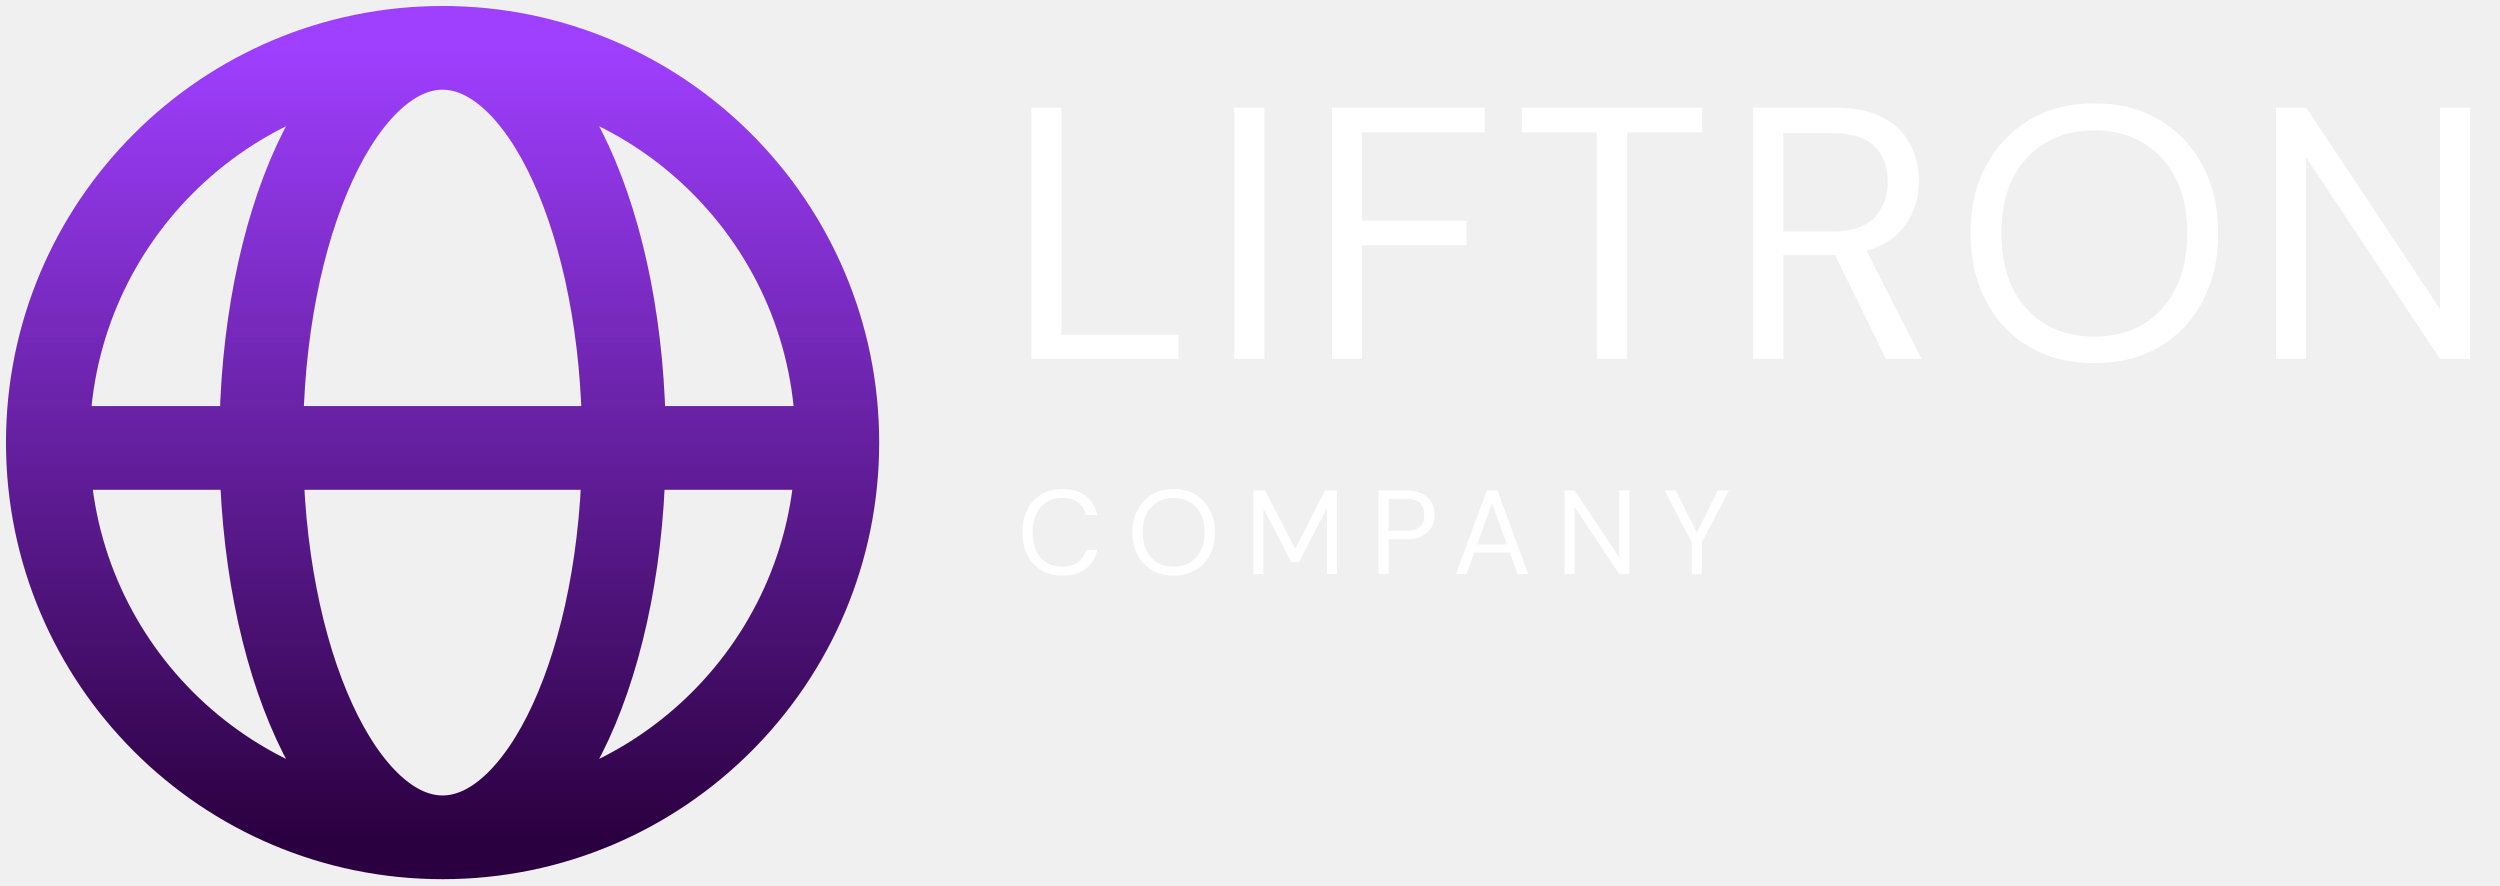
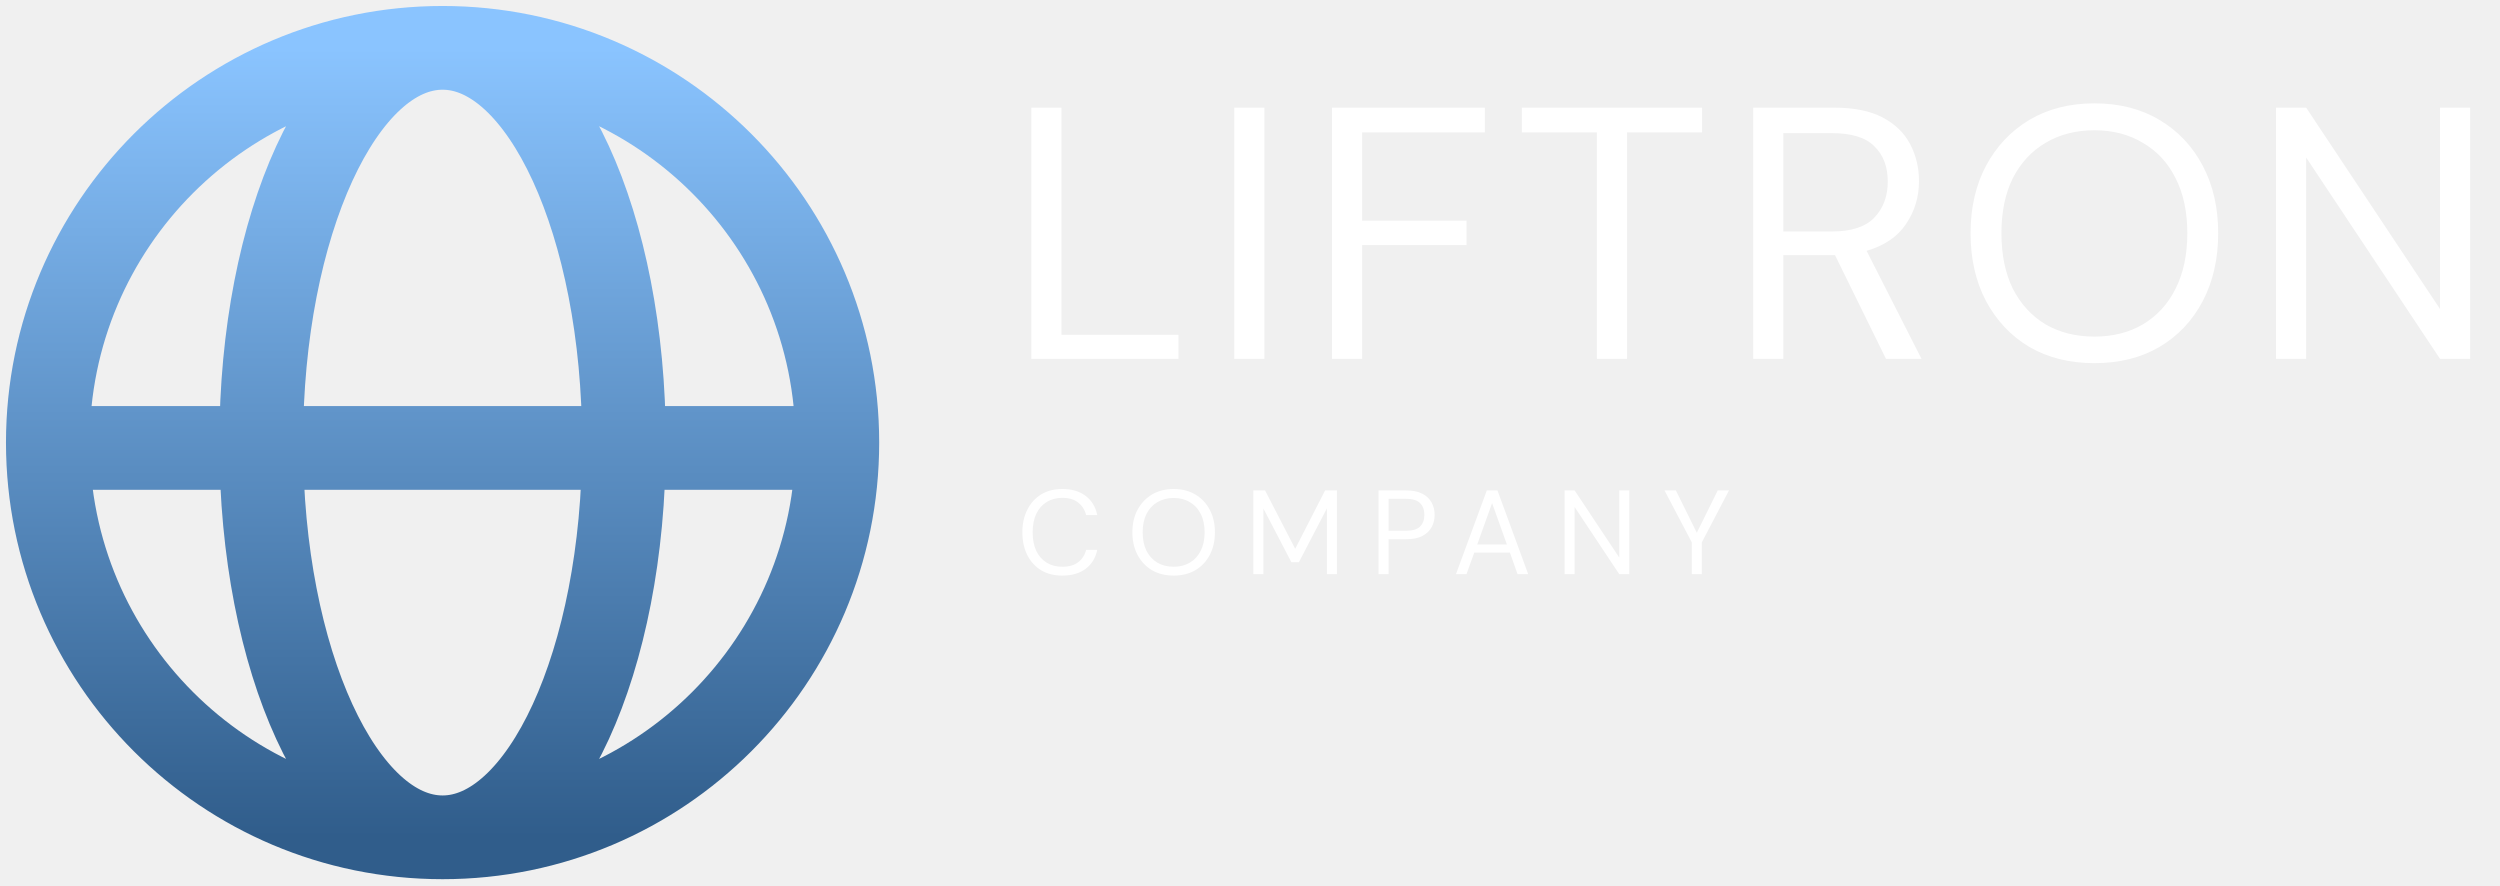
<svg xmlns="http://www.w3.org/2000/svg" width="209" height="74" viewBox="0 0 209 74" fill="none">
  <path d="M86.22 30V9H88.74V27.99H98.52V30H86.22ZM103.182 30V9H105.702V30H103.182ZM111.354 30V9H124.134V11.07H113.874V18.45H122.604V20.49H113.874V30H111.354ZM133.5 30V11.07H127.23V9H142.29V11.07H136.02V30H133.5ZM146.567 30V9H153.347C154.987 9 156.327 9.27 157.367 9.81C158.407 10.35 159.177 11.09 159.677 12.03C160.177 12.97 160.427 14.01 160.427 15.15C160.427 16.47 160.067 17.66 159.347 18.72C158.647 19.78 157.547 20.53 156.047 20.97L160.637 30H157.667L153.407 21.33H153.227H149.087V30H146.567ZM149.087 19.35H153.167C154.787 19.35 155.967 18.96 156.707 18.18C157.447 17.4 157.817 16.4 157.817 15.18C157.817 13.94 157.447 12.96 156.707 12.24C155.987 11.5 154.797 11.13 153.137 11.13H149.087V19.35ZM175.09 30.36C173.03 30.36 171.22 29.91 169.66 29.01C168.12 28.09 166.91 26.81 166.03 25.17C165.17 23.53 164.74 21.64 164.74 19.5C164.74 17.36 165.17 15.48 166.03 13.86C166.91 12.22 168.12 10.94 169.66 10.02C171.22 9.1 173.03 8.64 175.09 8.64C177.17 8.64 178.98 9.1 180.52 10.02C182.08 10.94 183.29 12.22 184.15 13.86C185.01 15.48 185.44 17.36 185.44 19.5C185.44 21.64 185.01 23.53 184.15 25.17C183.29 26.81 182.08 28.09 180.52 29.01C178.98 29.91 177.17 30.36 175.09 30.36ZM175.09 28.14C176.63 28.14 177.98 27.8 179.14 27.12C180.32 26.42 181.23 25.43 181.87 24.15C182.53 22.85 182.86 21.3 182.86 19.5C182.86 17.7 182.53 16.16 181.87 14.88C181.23 13.6 180.32 12.62 179.14 11.94C177.98 11.24 176.63 10.89 175.09 10.89C173.55 10.89 172.19 11.24 171.01 11.94C169.85 12.62 168.94 13.6 168.28 14.88C167.64 16.16 167.32 17.7 167.32 19.5C167.32 21.3 167.64 22.85 168.28 24.15C168.94 25.43 169.85 26.42 171.01 27.12C172.19 27.8 173.55 28.14 175.09 28.14ZM190.275 30V9H192.795L203.985 25.83V9H206.505V30H203.985L192.795 13.17V30H190.275Z" fill="white" />
  <path d="M88.81 48.12C88.123 48.12 87.53 47.97 87.03 47.67C86.537 47.363 86.153 46.94 85.88 46.4C85.607 45.853 85.47 45.22 85.47 44.5C85.47 43.787 85.607 43.16 85.88 42.62C86.153 42.073 86.537 41.647 87.03 41.34C87.53 41.033 88.123 40.88 88.81 40.88C89.61 40.88 90.26 41.073 90.76 41.46C91.267 41.84 91.59 42.373 91.73 43.06H90.8C90.693 42.627 90.473 42.28 90.14 42.02C89.813 41.753 89.37 41.62 88.81 41.62C88.31 41.62 87.873 41.737 87.5 41.97C87.127 42.197 86.837 42.527 86.63 42.96C86.43 43.387 86.33 43.9 86.33 44.5C86.33 45.1 86.43 45.617 86.63 46.05C86.837 46.477 87.127 46.807 87.5 47.04C87.873 47.267 88.31 47.38 88.81 47.38C89.37 47.38 89.813 47.253 90.14 47C90.473 46.74 90.693 46.397 90.8 45.97H91.73C91.59 46.643 91.267 47.17 90.76 47.55C90.26 47.93 89.61 48.12 88.81 48.12ZM98.117 48.12C97.431 48.12 96.827 47.97 96.307 47.67C95.794 47.363 95.391 46.937 95.097 46.39C94.811 45.843 94.667 45.213 94.667 44.5C94.667 43.787 94.811 43.16 95.097 42.62C95.391 42.073 95.794 41.647 96.307 41.34C96.827 41.033 97.431 40.88 98.117 40.88C98.811 40.88 99.414 41.033 99.927 41.34C100.447 41.647 100.851 42.073 101.137 42.62C101.424 43.16 101.567 43.787 101.567 44.5C101.567 45.213 101.424 45.843 101.137 46.39C100.851 46.937 100.447 47.363 99.927 47.67C99.414 47.97 98.811 48.12 98.117 48.12ZM98.117 47.38C98.631 47.38 99.081 47.267 99.467 47.04C99.861 46.807 100.164 46.477 100.377 46.05C100.597 45.617 100.707 45.1 100.707 44.5C100.707 43.9 100.597 43.387 100.377 42.96C100.164 42.533 99.861 42.207 99.467 41.98C99.081 41.747 98.631 41.63 98.117 41.63C97.604 41.63 97.151 41.747 96.757 41.98C96.371 42.207 96.067 42.533 95.847 42.96C95.634 43.387 95.527 43.9 95.527 44.5C95.527 45.1 95.634 45.617 95.847 46.05C96.067 46.477 96.371 46.807 96.757 47.04C97.151 47.267 97.604 47.38 98.117 47.38ZM104.779 48V41H105.759L108.279 45.88L110.779 41H111.769V48H110.929V42.5L108.589 47H107.959L105.619 42.51V48H104.779ZM115.246 48V41H117.546C118.093 41 118.543 41.09 118.896 41.27C119.249 41.45 119.509 41.693 119.676 42C119.849 42.307 119.936 42.653 119.936 43.04C119.936 43.42 119.853 43.763 119.686 44.07C119.519 44.377 119.259 44.623 118.906 44.81C118.553 44.99 118.099 45.08 117.546 45.08H116.086V48H115.246ZM116.086 44.37H117.526C118.086 44.37 118.483 44.253 118.716 44.02C118.956 43.78 119.076 43.453 119.076 43.04C119.076 42.62 118.956 42.293 118.716 42.06C118.483 41.82 118.086 41.7 117.526 41.7H116.086V44.37ZM121.718 48L124.298 41H125.188L127.758 48H126.868L126.228 46.2H123.248L122.598 48H121.718ZM123.498 45.52H125.978L124.738 42.06L123.498 45.52ZM130.799 48V41H131.639L135.369 46.61V41H136.209V48H135.369L131.639 42.39V48H130.799ZM141.433 48V45.34L139.153 41H140.103L141.853 44.54L143.603 41H144.543L142.273 45.34V48H141.433Z" fill="white" />
-   <path d="M37 70C55.225 70 70 55.225 70 37C70 18.775 55.225 4 37 4M37 70C18.775 70 4 55.225 4 37C4 18.775 18.775 4 37 4M37 70C45.374 70 52.162 55.225 52.162 37C52.162 18.775 45.374 4 37 4M37 70C28.626 70 21.838 55.225 21.838 37C21.838 18.775 28.626 4 37 4M4.003 37.446H37H69.997" stroke="url(#paint0_linear_101_2)" stroke-width="7" />
+   <path d="M37 70C55.225 70 70 55.225 70 37C70 18.775 55.225 4 37 4M37 70C18.775 70 4 55.225 4 37C4 18.775 18.775 4 37 4M37 70C45.374 70 52.162 55.225 52.162 37C52.162 18.775 45.374 4 37 4M37 70C28.626 70 21.838 55.225 21.838 37C21.838 18.775 28.626 4 37 4M4.003 37.446H37H69.997" stroke="url(#paint0_linear_203_27)" stroke-width="7" />
  <defs>
-     <linearGradient id="paint0_linear_101_2" x1="37" y1="4" x2="37" y2="70" gradientUnits="userSpaceOnUse">
-       <stop stop-color="#9F3FFF" />
-       <stop offset="1" stop-color="#2B0040" />
+     <linearGradient id="paint0_linear_203_27" x1="37" y1="4" x2="37" y2="70" gradientUnits="userSpaceOnUse">
+       <stop stop-color="#8AC4FF" />
+       <stop offset="1" stop-color="#305D8B" />
    </linearGradient>
  </defs>
</svg>
